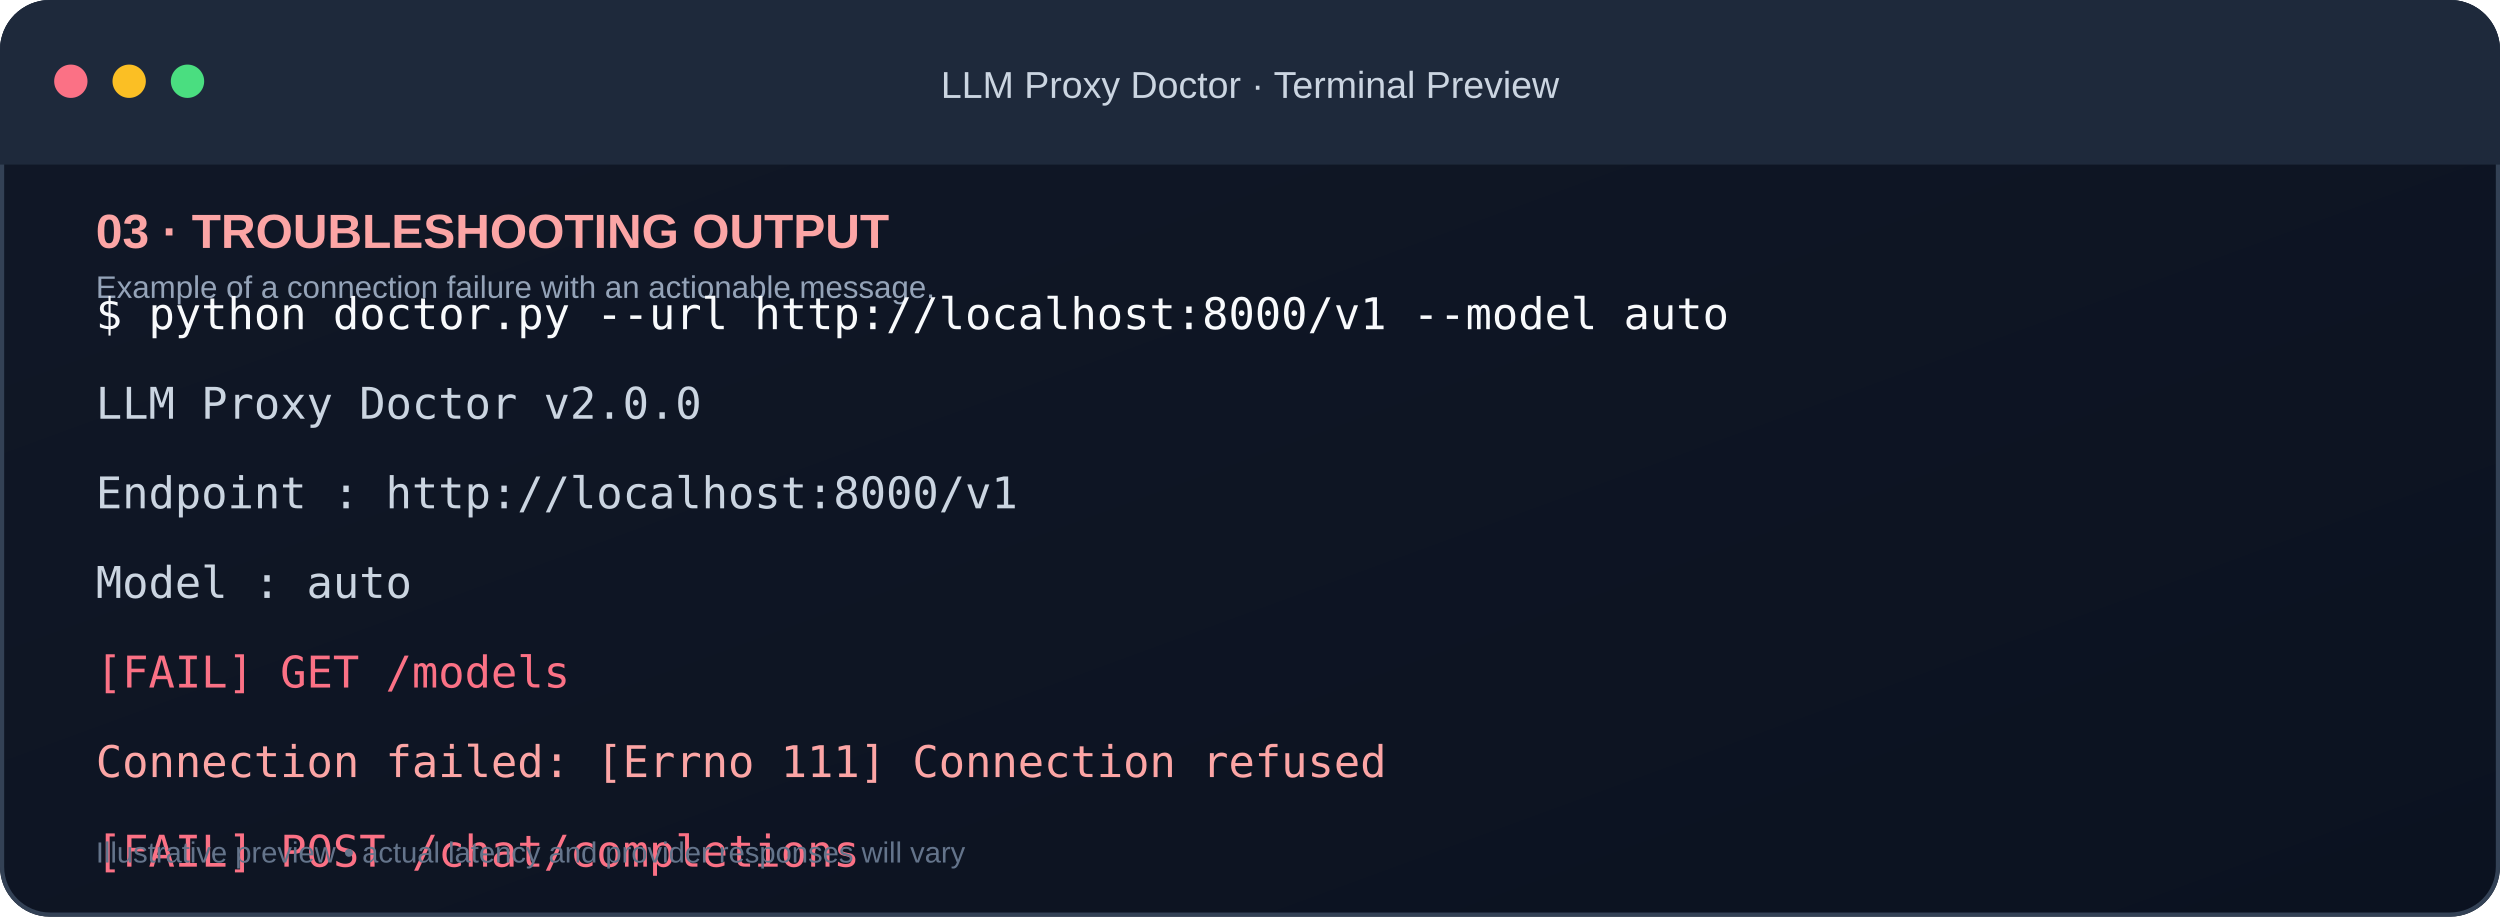
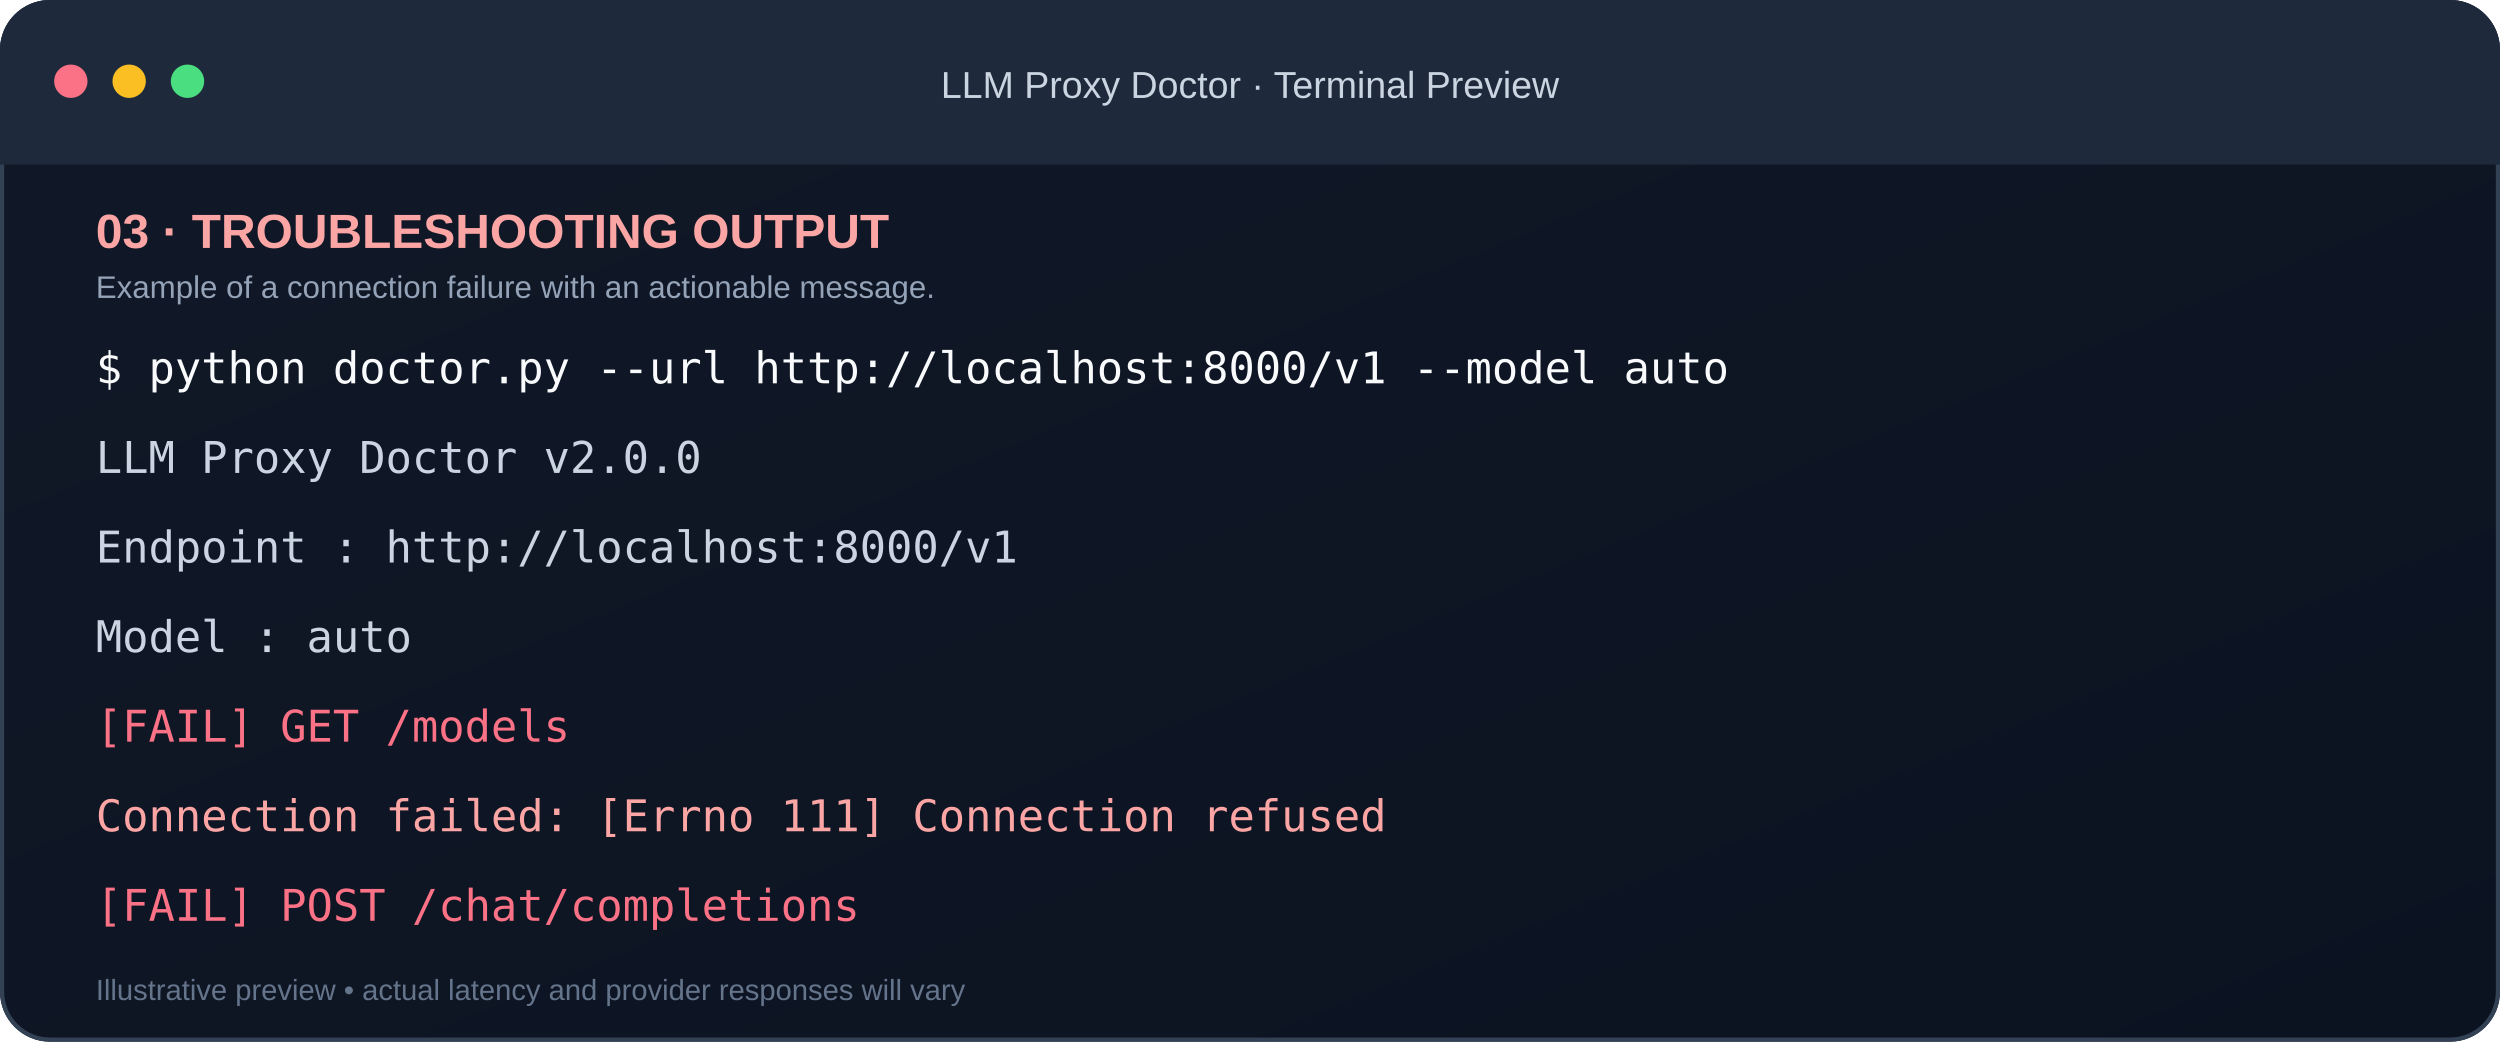
- <svg xmlns="http://www.w3.org/2000/svg" width="1200" height="440" viewBox="0 0 1200 440">
+ <svg xmlns="http://www.w3.org/2000/svg" width="1200" height="500" viewBox="0 0 1200 500">
  <defs>
    <linearGradient id="bg" x1="0" y1="0" x2="1" y2="1">
      <stop stop-color="#111827" />
      <stop offset="1" stop-color="#0B1220" />
    </linearGradient>
  </defs>
-   <rect width="1200" height="440" rx="24" fill="url(#bg)" />
-   <rect x="1" y="1" width="1198" height="438" rx="23" fill="none" stroke="#334155" stroke-width="2" />
+   <rect width="1200" height="500" rx="24" fill="url(#bg)" />
+   <rect x="1" y="1" width="1198" height="498" rx="23" fill="none" stroke="#334155" stroke-width="2" />
  <path d="M24 0h1152a24 24 0 0 1 24 24v55H0V24A24 24 0 0 1 24 0" fill="#1E293B" />
  <circle cx="34" cy="39" r="8" fill="#FB7185" />
  <circle cx="62" cy="39" r="8" fill="#FBBF24" />
  <circle cx="90" cy="39" r="8" fill="#4ADE80" />
  <text x="600" y="47" text-anchor="middle" fill="#CBD5E1" font-family="Arial,sans-serif" font-size="18">LLM Proxy Doctor · Terminal Preview</text>
  <text x="46" y="119" fill="#FCA5A5" font-family="Arial,sans-serif" font-size="23" font-weight="700">03 · TROUBLESHOOTING OUTPUT</text>
  <text x="46" y="143" fill="#94A3B8" font-family="Arial,sans-serif" font-size="15">Example of a connection failure with an actionable message.</text>
-   <text x="46" y="158" fill="#F8FAFC" font-family="Consolas,Menlo,monospace" font-size="21">$ python doctor.py --url http://localhost:8000/v1 --model auto</text>
-   <text x="46" y="201" fill="#CBD5E1" font-family="Consolas,Menlo,monospace" font-size="21">LLM Proxy Doctor v2.0.0</text>
-   <text x="46" y="244" fill="#CBD5E1" font-family="Consolas,Menlo,monospace" font-size="21">Endpoint : http://localhost:8000/v1</text>
-   <text x="46" y="287" fill="#CBD5E1" font-family="Consolas,Menlo,monospace" font-size="21">Model    : auto</text>
-   <text x="46" y="330" fill="#FB7185" font-family="Consolas,Menlo,monospace" font-size="21">[FAIL] GET /models</text>
-   <text x="46" y="373" fill="#FCA5A5" font-family="Consolas,Menlo,monospace" font-size="21">       Connection failed: [Errno 111] Connection refused</text>
-   <text x="46" y="416" fill="#FB7185" font-family="Consolas,Menlo,monospace" font-size="21">[FAIL] POST /chat/completions</text>
-   <text x="46" y="459" fill="#FB7185" font-family="Consolas,Menlo,monospace" font-size="21">Summary: 0 passed, 2 failed</text>
-   <text x="46" y="414" fill="#64748B" font-family="Arial,sans-serif" font-size="14">Illustrative preview • actual latency and provider responses will vary</text>
+   <text x="46" y="184" fill="#F8FAFC" font-family="Consolas,Menlo,monospace" font-size="21">$ python doctor.py --url http://localhost:8000/v1 --model auto</text>
+   <text x="46" y="227" fill="#CBD5E1" font-family="Consolas,Menlo,monospace" font-size="21">LLM Proxy Doctor v2.0.0</text>
+   <text x="46" y="270" fill="#CBD5E1" font-family="Consolas,Menlo,monospace" font-size="21">Endpoint : http://localhost:8000/v1</text>
+   <text x="46" y="313" fill="#CBD5E1" font-family="Consolas,Menlo,monospace" font-size="21">Model    : auto</text>
+   <text x="46" y="356" fill="#FB7185" font-family="Consolas,Menlo,monospace" font-size="21">[FAIL] GET /models</text>
+   <text x="46" y="399" fill="#FCA5A5" font-family="Consolas,Menlo,monospace" font-size="21">       Connection failed: [Errno 111] Connection refused</text>
+   <text x="46" y="442" fill="#FB7185" font-family="Consolas,Menlo,monospace" font-size="21">[FAIL] POST /chat/completions</text>
+   <text x="46" y="480" fill="#64748B" font-family="Arial,sans-serif" font-size="14">Illustrative preview • actual latency and provider responses will vary</text>
</svg>
